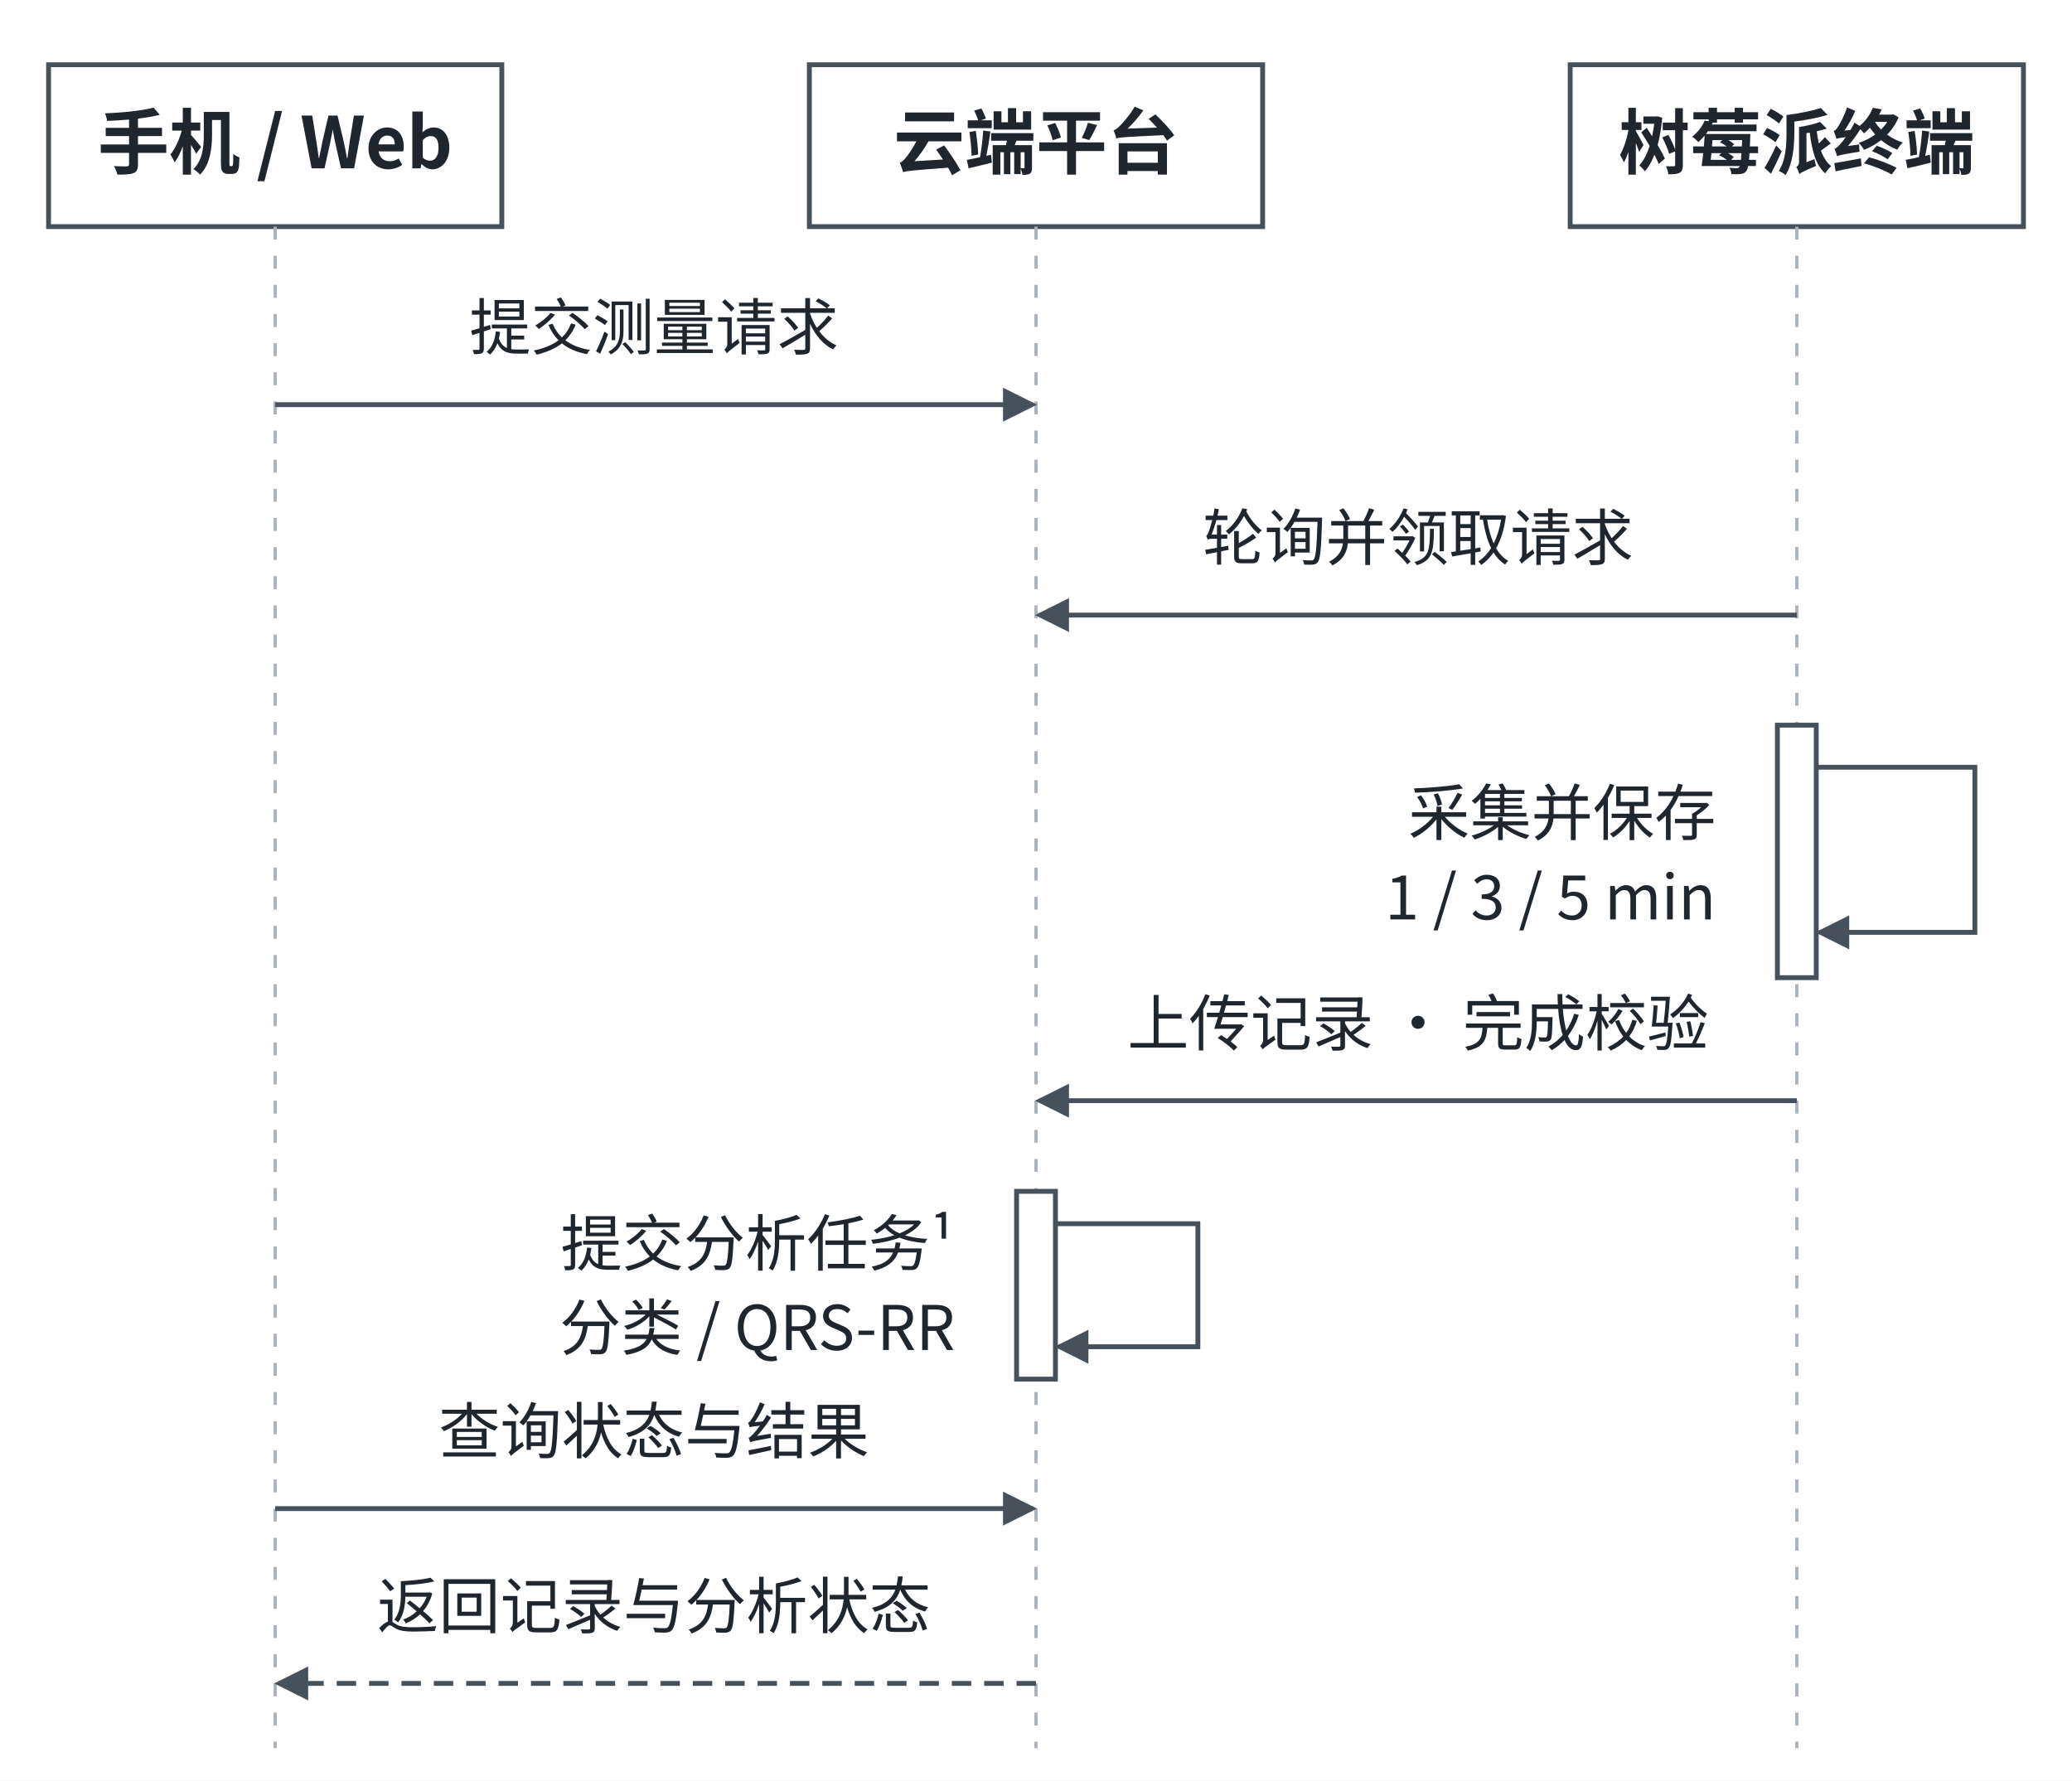
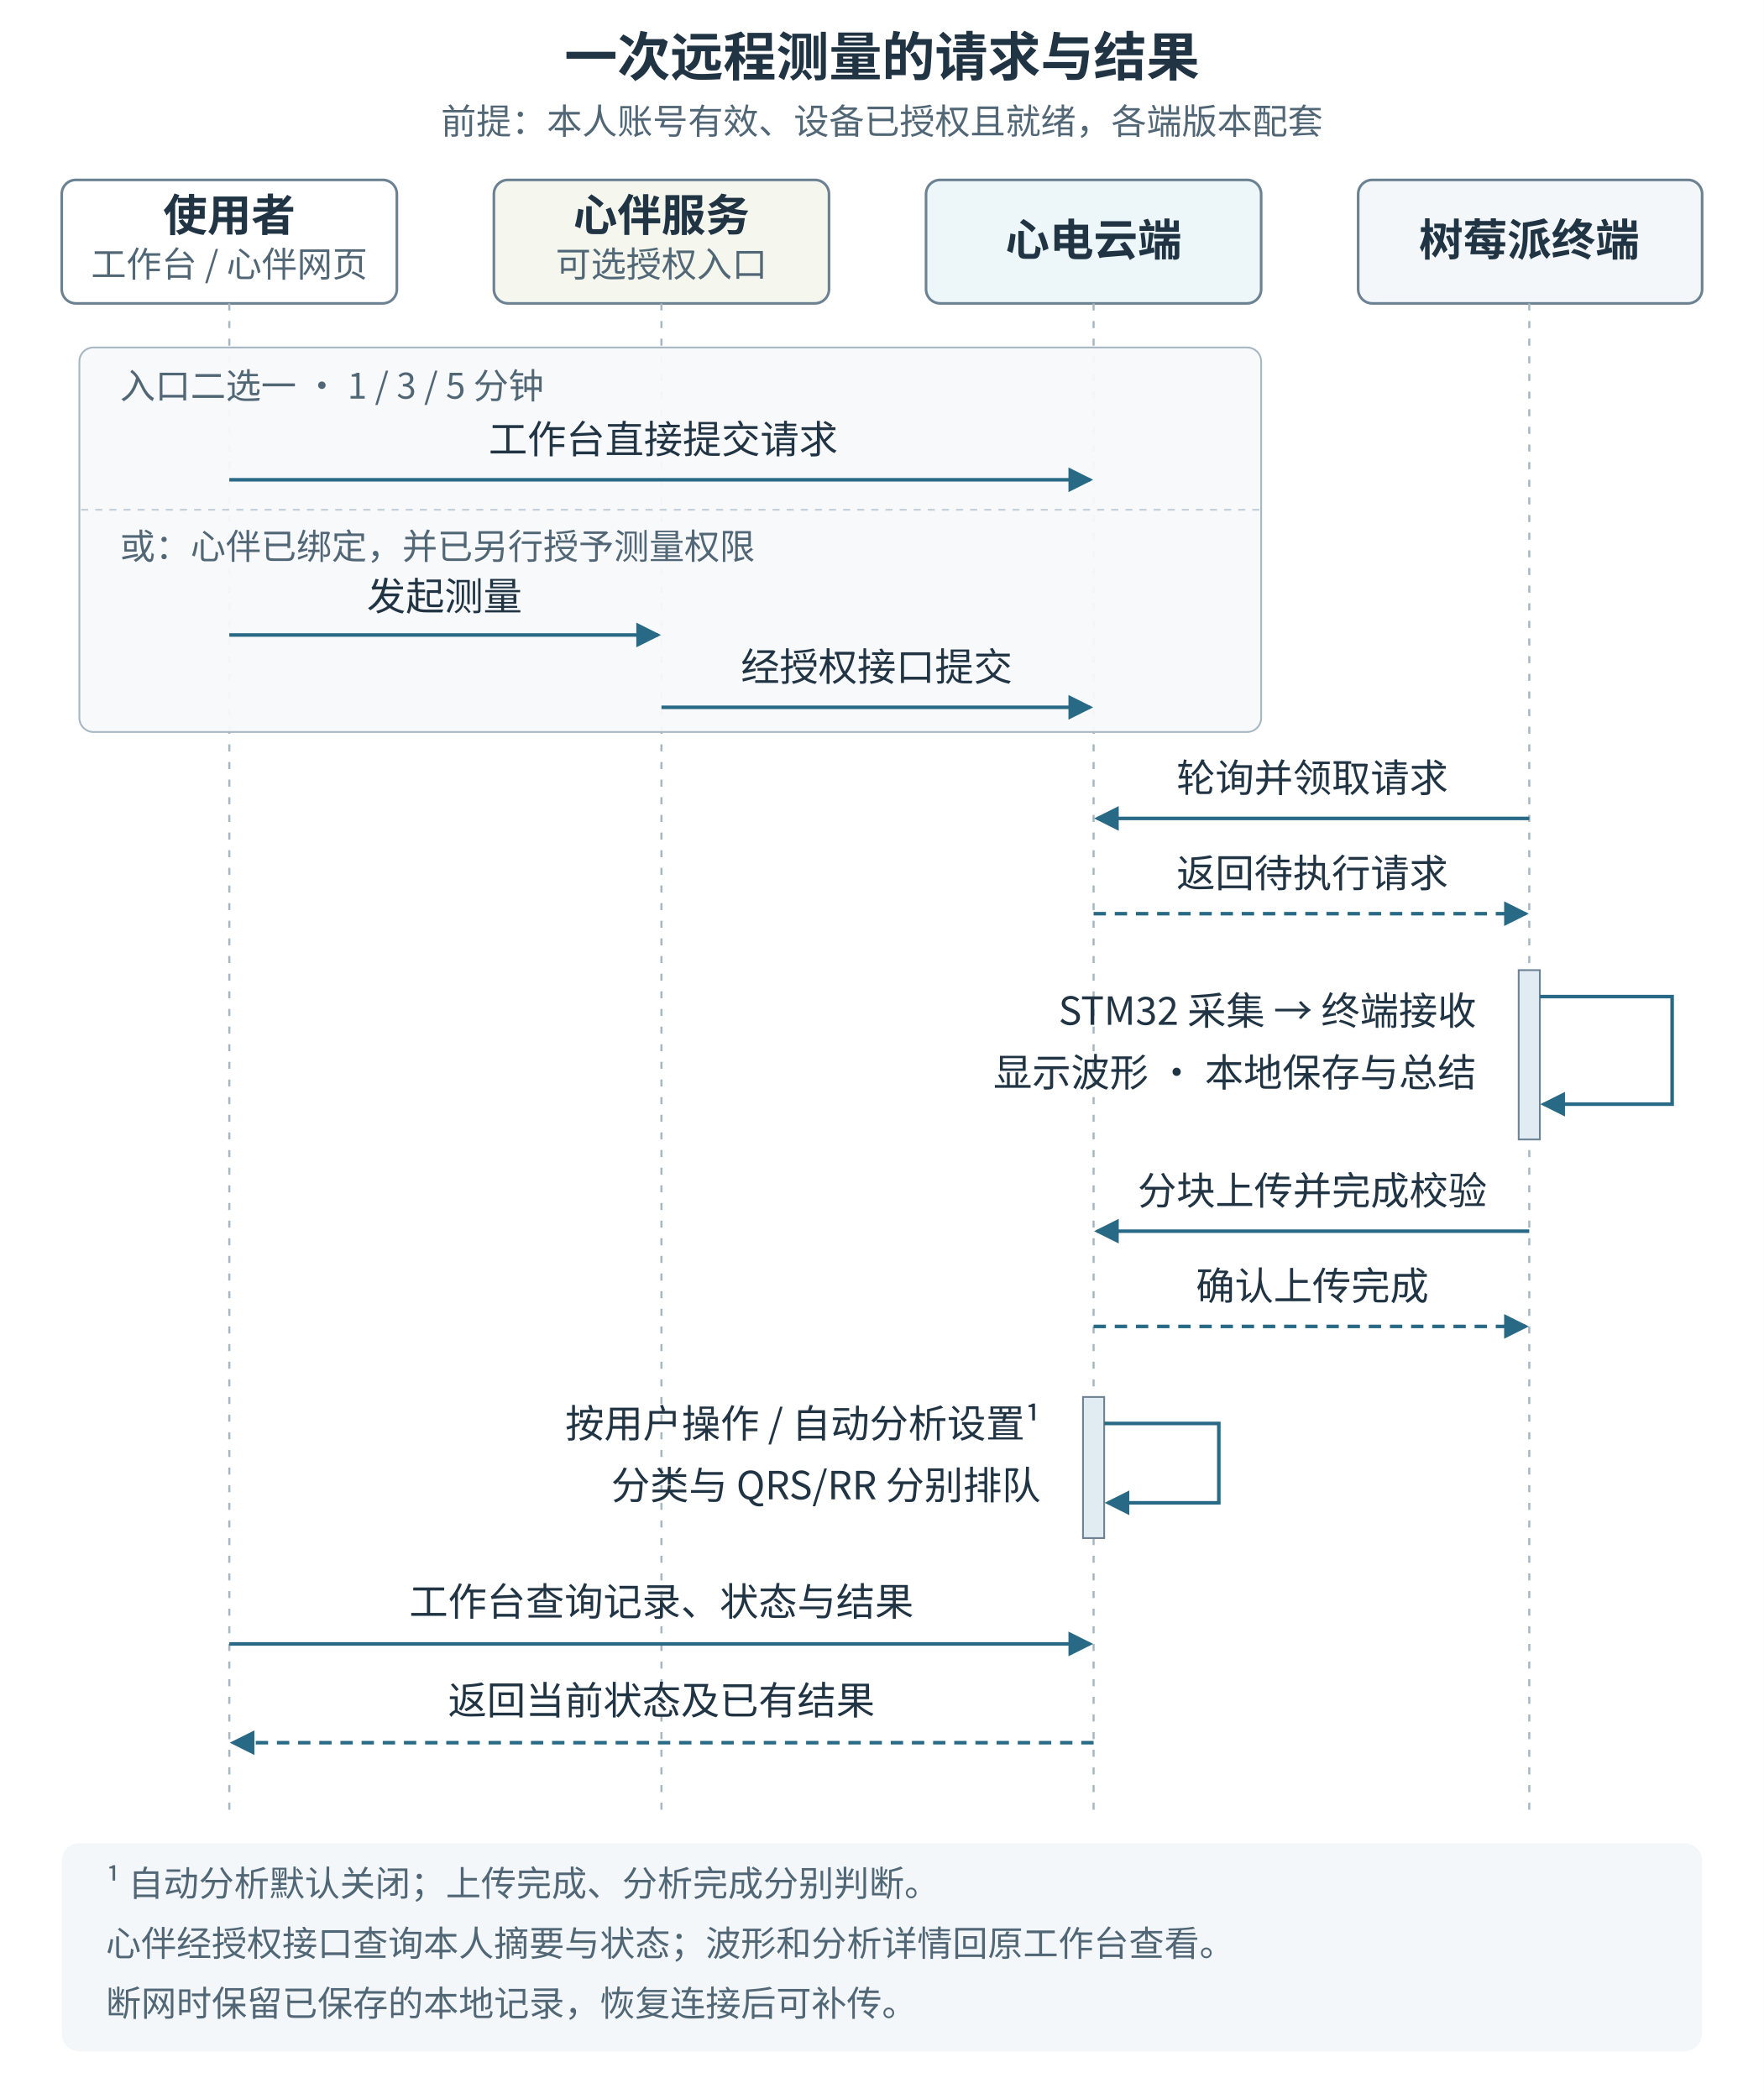
- <svg xmlns="http://www.w3.org/2000/svg" width="640" height="550" viewBox="0 0 640 550" role="img" aria-labelledby="title desc">
+ <svg xmlns="http://www.w3.org/2000/svg" width="1000" height="1190" viewBox="0 0 1000 1190" role="img" aria-labelledby="title desc">
  <defs>
    <style>
-       text { font-family: "Microsoft YaHei", "PingFang SC", "Noto Sans CJK SC", sans-serif; fill: #20262d; text-anchor: middle; }
-       .name { font-size: 22px; font-weight: 600; }
-       .label { font-size: 19px; }
-       .box { fill: #fff; stroke: #46515c; stroke-width: 1.5; }
-       .life { stroke: #abb2b9; stroke-width: 1; stroke-dasharray: 4 5; }
-       .message { fill: none; stroke: #46515c; stroke-width: 1.5; marker-end: url(#arrow); }
-       .return { stroke-dasharray: 6 4; }
+       text { font-family: "Microsoft YaHei", "PingFang SC", "Noto Sans CJK SC", sans-serif; fill: #203444; text-anchor: middle; }
+       .title { font-size: 30px; font-weight: 700; }
+       .name { font-size: 25px; font-weight: 700; }
+       .label { font-size: 22px; }
+       .note { font-size: 20px; fill: #526776; }
+       .box { fill: #fff; stroke: #6c8292; stroke-width: 1.5; rx: 8; }
+       .life { fill: none; stroke: #a7b7c2; stroke-width: 1.2; stroke-dasharray: 4 6; }
+       .message { fill: none; stroke: #286a85; stroke-width: 2; marker-end: url(#arrow); }
+       .return { stroke-dasharray: 7 5; }
    </style>
    <marker id="arrow" viewBox="0 0 8 8" refX="7" refY="4" markerWidth="7" markerHeight="7" orient="auto">
-       <path d="M 0 0 L 8 4 L 0 8 Z" fill="#46515c" />
+       <path d="M 0 0 L 8 4 L 0 8 Z" fill="#286a85" />
    </marker>
  </defs>
-   <rect width="640" height="550" fill="#fff" />
-   <rect class="box" x="15" y="20" width="140" height="50" />
-   <text class="name" x="85" y="52">手机 / Web</text>
-   <rect class="box" x="250" y="20" width="140" height="50" />
-   <text class="name" x="320" y="52">云端平台</text>
-   <rect class="box" x="485" y="20" width="140" height="50" />
-   <text class="name" x="555" y="52">树莓派终端</text>
-   <path class="life" d="M 85 70 V 540 M 320 70 V 540 M 555 70 V 540" />
-   <path class="message" d="M 85 125 H 319" />
-   <text class="label" x="202" y="108">提交测量请求</text>
-   <path class="message" d="M 555 190 H 321" />
-   <text class="label" x="438" y="173">轮询并领取请求</text>
-   <rect class="box" x="549" y="224" width="12" height="78" />
-   <path class="message" d="M 561 237 H 610 V 288 H 562" />
-   <text class="label" x="530" y="258" style="text-anchor:end">采集并保存</text>
-   <text class="label" x="530" y="284" style="text-anchor:end">1 / 3 / 5 min</text>
-   <path class="message" d="M 555 340 H 321" />
-   <text class="label" x="438" y="323">上传记录 · 完成校验</text>
-   <rect class="box" x="314" y="368" width="12" height="58" />
-   <path class="message" d="M 326 378 H 370 V 416 H 327" />
-   <text class="label" x="295" y="391" style="text-anchor:end">提交分析任务¹</text>
-   <text class="label" x="295" y="417" style="text-anchor:end">分类 / QRS-RR</text>
-   <path class="message" d="M 85 466 H 319" />
-   <text class="label" x="202" y="449">查询状态与结果</text>
-   <path class="message return" d="M 320 520 H 86" />
-   <text class="label" x="202" y="503">返回记录与分析状态</text>
+   <rect width="1000" height="1190" fill="#fff" />
+   <text class="title" x="500" y="43">一次远程测量的请求与结果</text>
+   <text class="note" x="500" y="76">前提：本人账号有效、设备已授权且就绪，各端版本配套</text>
+   <rect class="box" x="35" y="102" width="190" height="70" />
+   <text class="name" x="130" y="131">使用者</text>
+   <text class="note" x="130" y="157">工作台 / 心伴网页</text>
+   <rect class="box" x="280" y="102" width="190" height="70" style="fill:#f5f7ef" />
+   <text class="name" x="375" y="131">心伴服务</text>
+   <text class="note" x="375" y="157">可选授权入口</text>
+   <rect class="box" x="525" y="102" width="190" height="70" style="fill:#edf6f8" />
+   <text class="name" x="620" y="145">心电云端</text>
+   <rect class="box" x="770" y="102" width="195" height="70" style="fill:#f3f7fa" />
+   <text class="name" x="867" y="145">树莓派终端</text>
+   <path class="life" d="M 130 172 V 1030 M 375 172 V 1030 M 620 172 V 1030 M 867 172 V 1030" />
+   <rect x="45" y="197" width="670" height="218" rx="8" fill="#f7f9fb" fill-opacity=".94" stroke="#a7b7c2" />
+   <text class="note" x="68" y="226" style="text-anchor:start">入口二选一 · 1 / 3 / 5 分钟</text>
+   <text class="label" x="376" y="257">工作台直接提交请求</text>
+   <path class="message" d="M 130 272 H 618" />
+   <path d="M 46 289 H 714" stroke="#c4cfd7" stroke-dasharray="4 4" />
+   <text class="note" x="68" y="317" style="text-anchor:start">或：心伴已绑定，并已另行授予测量权限</text>
+   <text class="label" x="252" y="346">发起测量</text>
+   <path class="message" d="M 130 360 H 373" />
+   <text class="label" x="497" y="386">经授权接口提交</text>
+   <path class="message" d="M 375 401 H 618" />
+   <text class="label" x="744" y="449">轮询并领取请求</text>
+   <path class="message" d="M 867 464 H 622" />
+   <text class="label" x="744" y="503">返回待执行请求</text>
+   <path class="message return" d="M 620 518 H 865" />
+   <rect x="861" y="550" width="12" height="96" fill="#e0ebf2" stroke="#6c8292" />
+   <path class="message" d="M 873 565 H 948 V 626 H 875" />
+   <text class="label" x="837" y="581" style="text-anchor:end">STM32 采集 → 终端接收</text>
+   <text class="label" x="837" y="616" style="text-anchor:end">显示波形 · 本地保存与总结</text>
+   <text class="label" x="744" y="683">分块上传并完成校验</text>
+   <path class="message" d="M 867 698 H 622" />
+   <text class="label" x="744" y="737">确认上传完成</text>
+   <path class="message return" d="M 620 752 H 865" />
+   <rect x="614" y="792" width="12" height="80" fill="#e0ebf2" stroke="#6c8292" />
+   <path class="message" d="M 626 807 H 691 V 852 H 628" />
+   <text class="label" x="590" y="815" style="text-anchor:end">按用户操作 / 自动分析设置¹</text>
+   <text class="label" x="590" y="850" style="text-anchor:end">分类与 QRS/RR 分别排队</text>
+   <text class="label" x="375" y="916">工作台查询记录、状态与结果</text>
+   <path class="message" d="M 130 932 H 618" />
+   <text class="label" x="375" y="972">返回当前状态及已有结果</text>
+   <path class="message return" d="M 620 988 H 132" />
+   <rect x="35" y="1045" width="930" height="118" rx="10" fill="#f3f7fa" />
+   <text class="note" x="60" y="1075" style="text-anchor:start">¹ 自动分析默认关闭；上传完成、分析完成分别判断。</text>
+   <text class="note" x="60" y="1109" style="text-anchor:start">心伴经授权接口查询本人摘要与状态；波形和分析详情回原工作台查看。</text>
+   <text class="note" x="60" y="1143" style="text-anchor:start">断网时保留已保存的本地记录，恢复连接后可补传。</text>
</svg>
